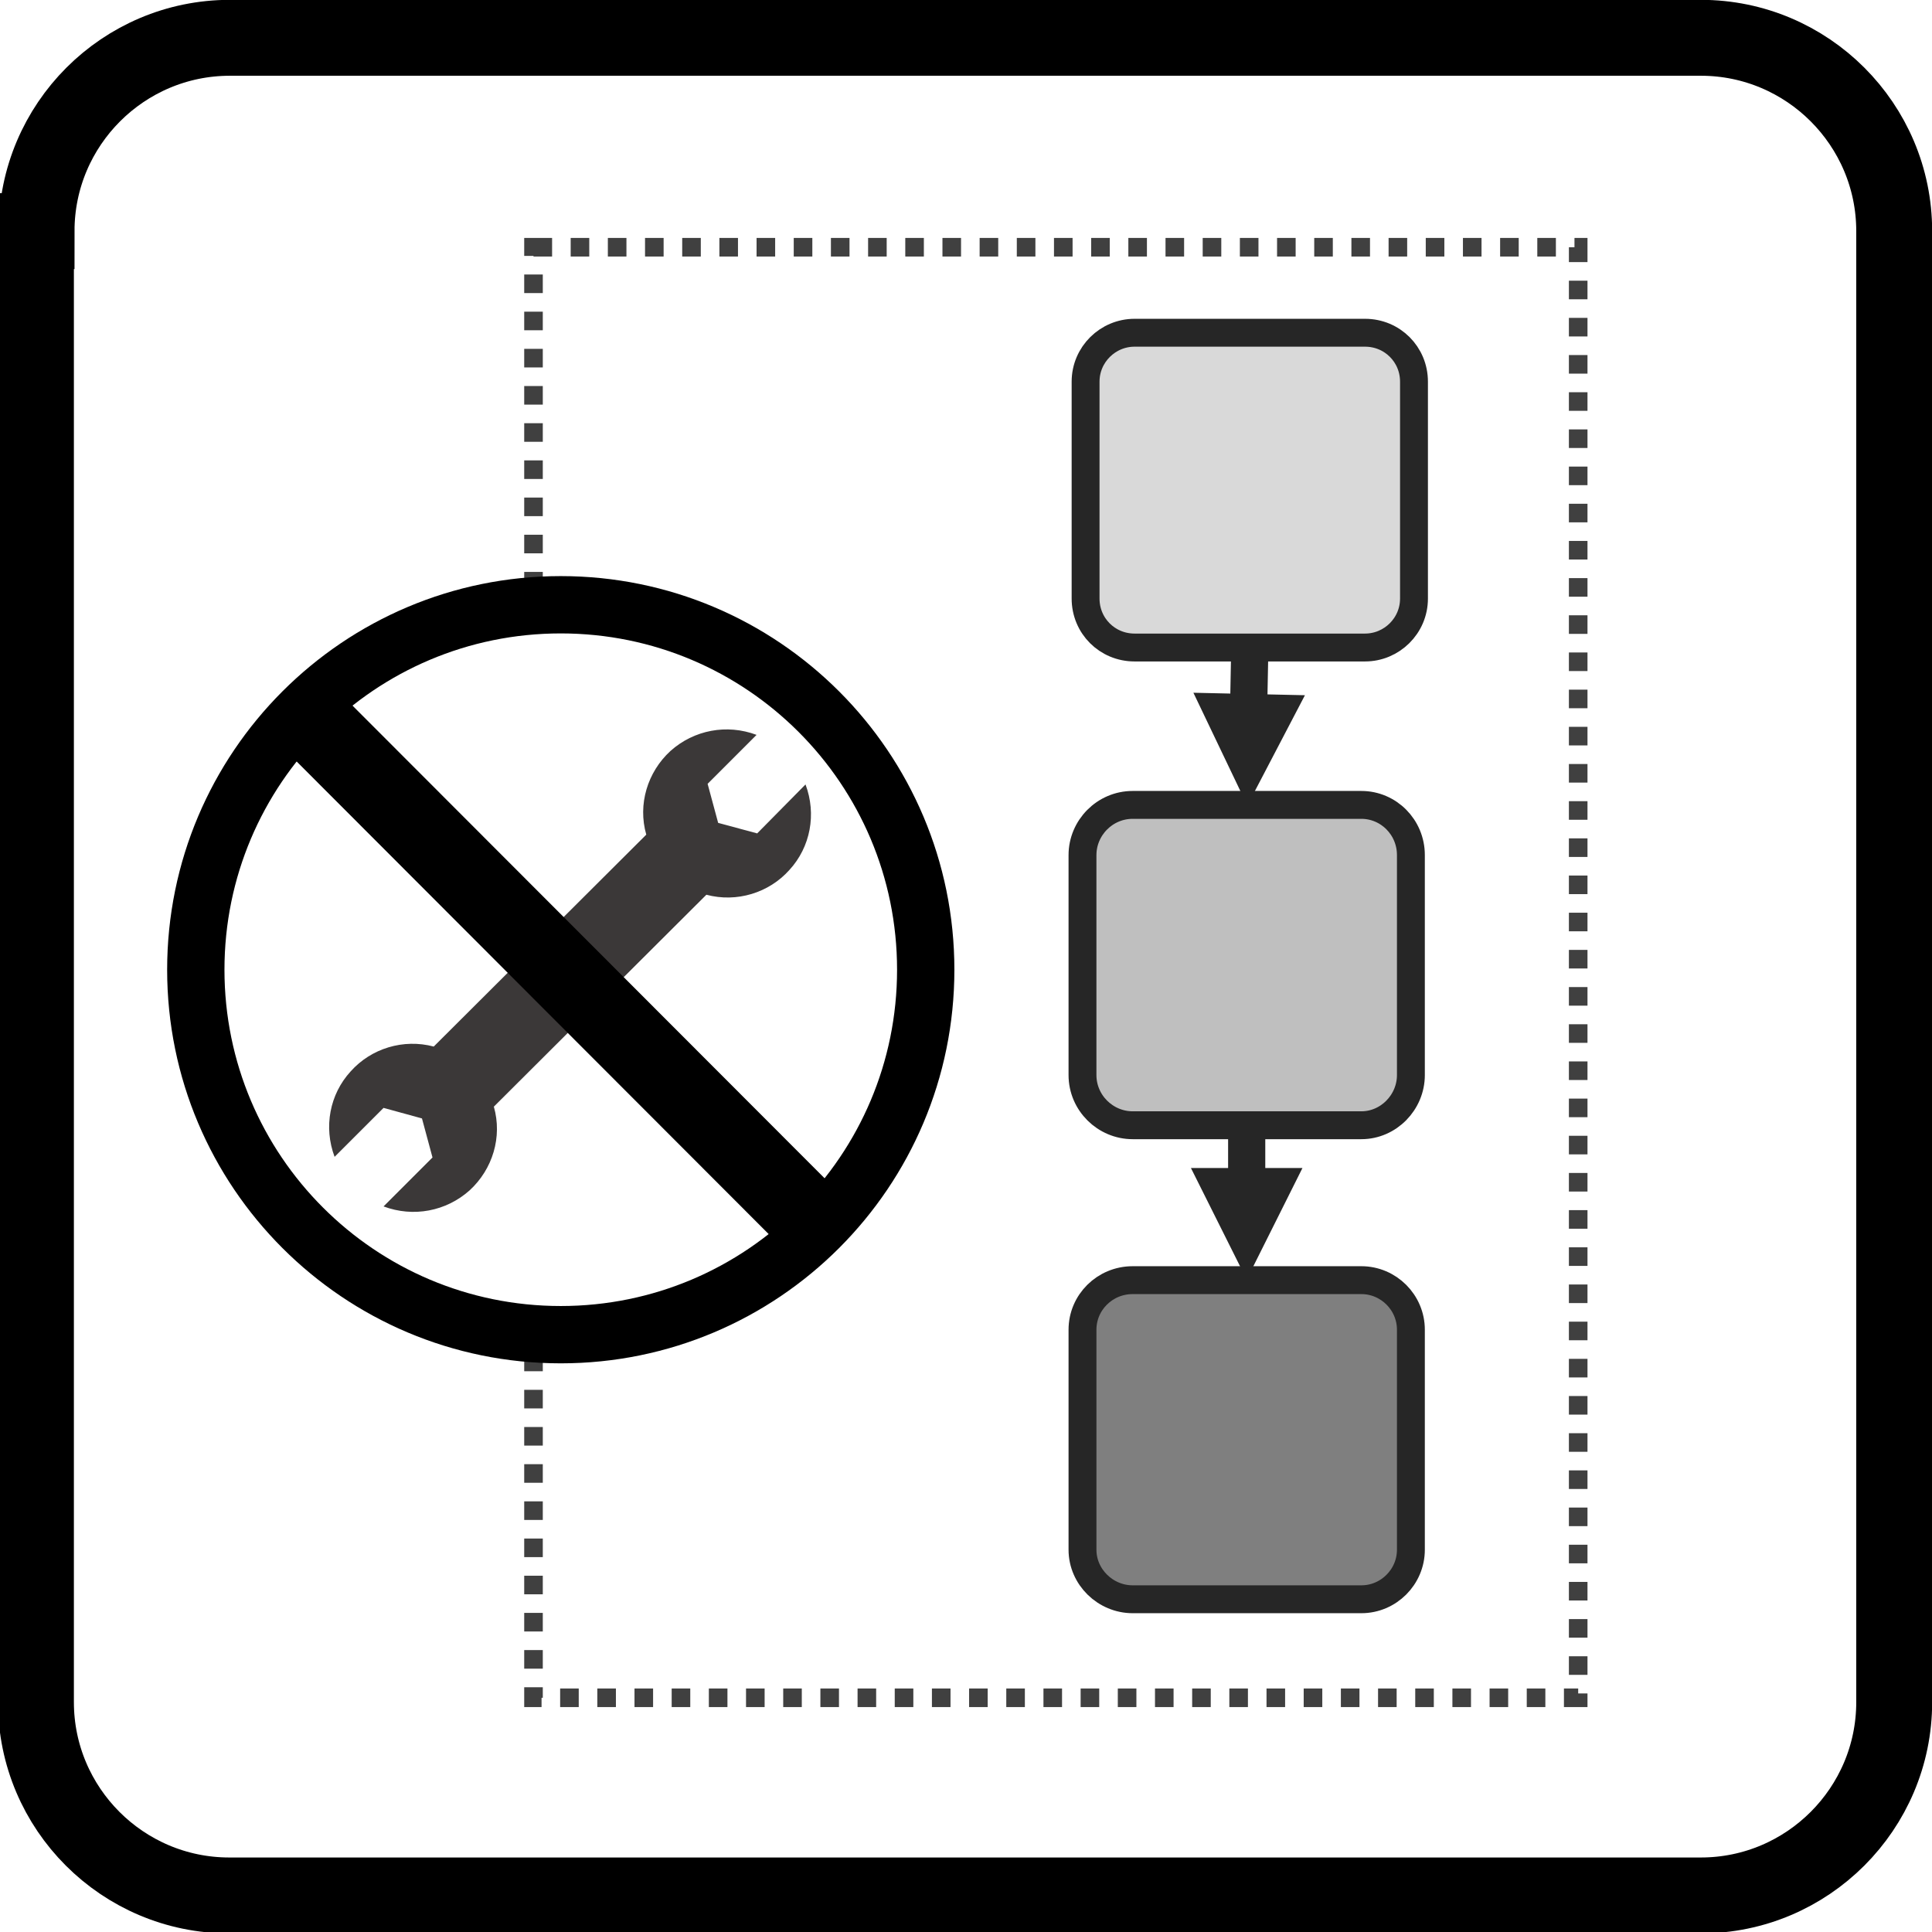
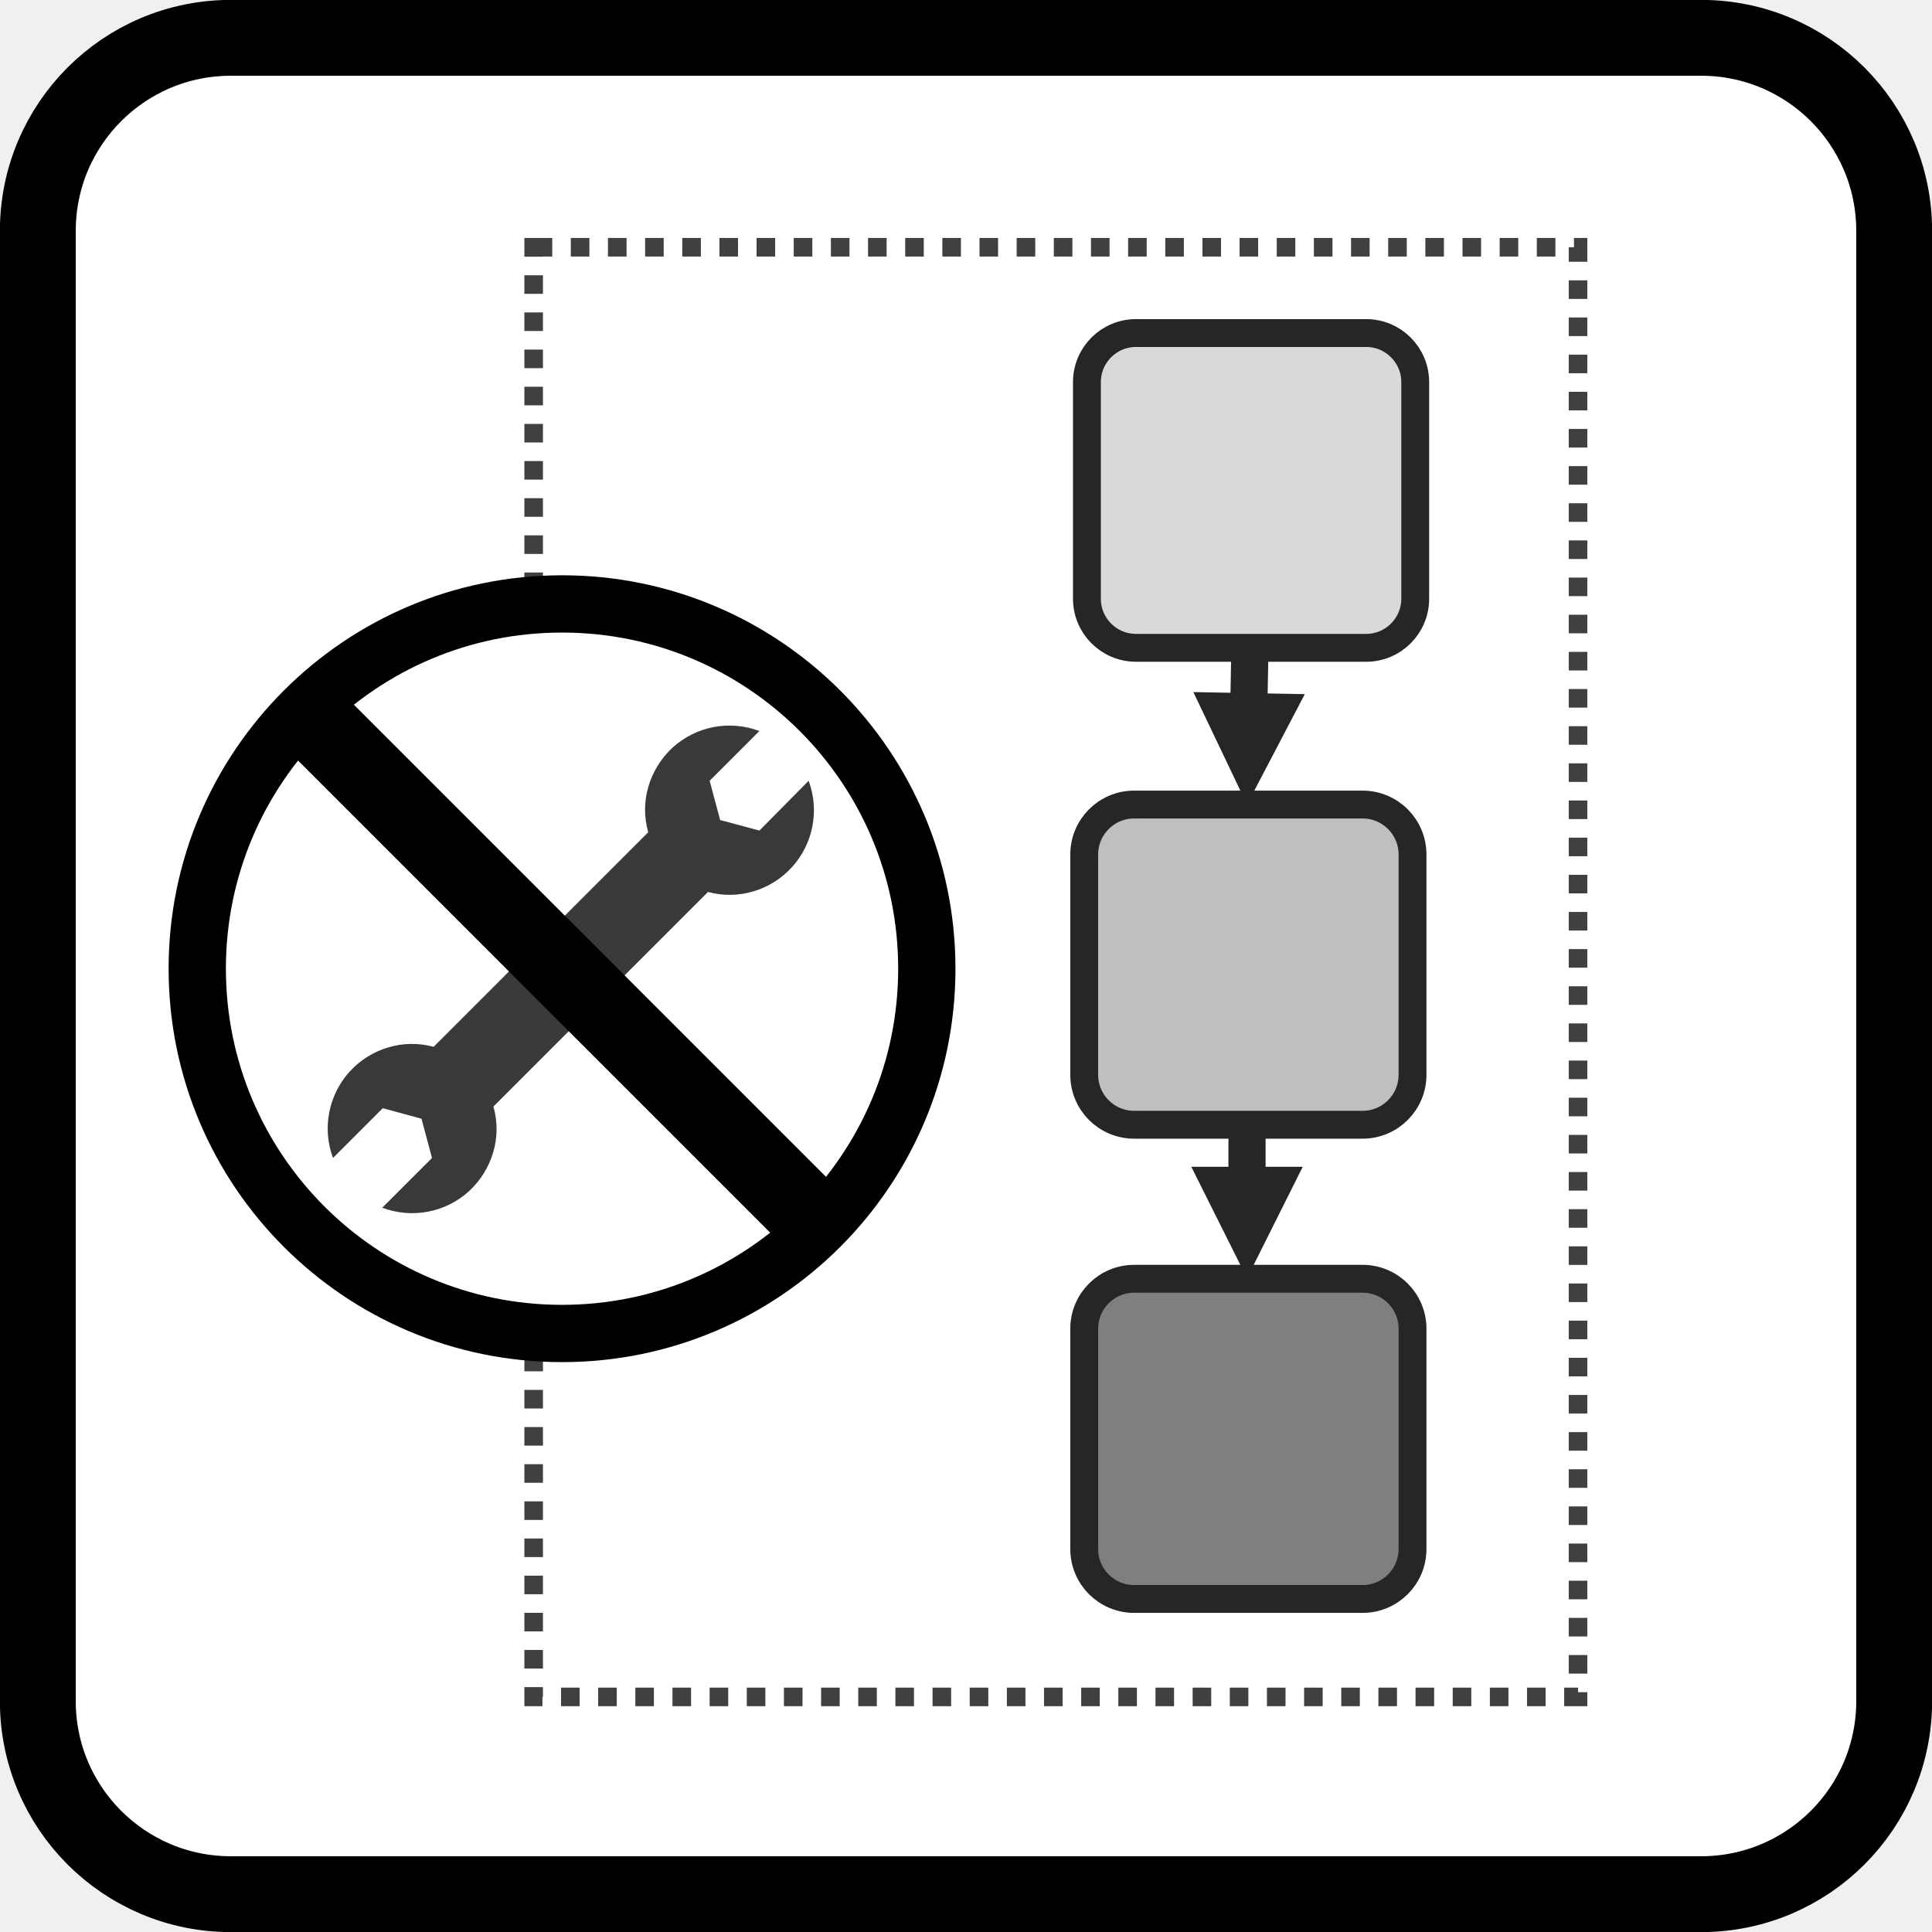
- <svg xmlns="http://www.w3.org/2000/svg" xmlns:xlink="http://www.w3.org/1999/xlink" version="1.1" id="Ebene_1" x="0px" y="0px" viewBox="0 0 311.8 311.8" style="enable-background:new 0 0 311.8 311.8;" xml:space="preserve">
-   <style type="text/css">
- 	.st0{clip-path:url(#SVGID_2_);fill-rule:evenodd;clip-rule:evenodd;fill:#FFFFFF;}
- 	.st1{fill-rule:evenodd;clip-rule:evenodd;fill:#FFFFFF;}
- 	.st2{clip-path:url(#SVGID_4_);fill:none;stroke:#000000;stroke-width:12.25;stroke-miterlimit:10;}
- 	.st3{fill:none;stroke:#404040;stroke-width:3;stroke-miterlimit:10;stroke-dasharray:3,3;}
- 	.st4{fill:#262626;}
- 	.st5{fill-rule:evenodd;clip-rule:evenodd;fill:#BFBFBF;}
- 	.st6{fill:none;stroke:#262626;stroke-width:4.5;stroke-miterlimit:10;}
- 	.st7{fill-rule:evenodd;clip-rule:evenodd;fill:#7F7F7F;}
- 	.st8{fill-rule:evenodd;clip-rule:evenodd;fill:#D9D9D9;}
- 	.st9{fill:none;stroke:#000000;stroke-width:9.25;stroke-miterlimit:10;}
- 	.st10{clip-path:url(#SVGID_6_);}
- 	.st11{clip-path:url(#SVGID_8_);fill:#3B3838;}
- 	.st12{fill:none;stroke:#000000;stroke-width:12.75;stroke-miterlimit:10;}
- </style>
-   <g>
-     <defs>
-       <rect id="SVGID_1_" y="0" width="311.8" height="311.8" />
-     </defs>
-     <clipPath id="SVGID_2_">
-       <use xlink:href="#SVGID_1_" style="overflow:visible;" />
+ <svg xmlns="http://www.w3.org/2000/svg" width="1430" height="1430" xml:space="preserve" overflow="hidden">
+   <defs>
+     <clipPath id="clip0">
+       <rect x="-1" y="0" width="1430" height="1430" />
    </clipPath>
-     <rect y="0" class="st0" width="311.8" height="311.8" />
+     <clipPath id="clip1">
+       <rect x="225" y="521" width="394" height="394" />
+     </clipPath>
+     <clipPath id="clip2">
+       <rect x="225" y="521" width="394" height="394" />
+     </clipPath>
+     <clipPath id="clip3">
+       <rect x="225" y="521" width="394" height="394" />
+     </clipPath>
+   </defs>
+   <g clip-path="url(#clip0)" transform="translate(1 0)">
+     <path d="M27 170.841C27 91.952 90.952 28 169.841 28L1258.16 28C1337.05 28 1401 91.952 1401 170.841L1401 1259.16C1401 1338.05 1337.05 1402 1258.16 1402L169.841 1402C90.952 1402 27 1338.05 27 1259.16Z" stroke="#000000" stroke-width="56.146" stroke-miterlimit="8" fill="#FFFFFF" fill-rule="evenodd" />
+     <rect x="394" y="183" width="773" height="1073" stroke="#404040" stroke-width="13.75" stroke-miterlimit="8" stroke-dasharray="13.75 13.75" fill="none" />
+     <path d="M935.75 832 935.75 877.343 908.25 877.344 908.25 832ZM963.25 863.593 922 946.094 880.75 863.594Z" fill="#262626" />
+     <path d="M801.5 632.467C801.5 612.051 818.051 595.5 838.467 595.5L1007.53 595.5C1027.95 595.5 1044.5 612.051 1044.5 632.467L1044.5 795.533C1044.5 815.949 1027.95 832.5 1007.53 832.5L838.467 832.5C818.051 832.5 801.5 815.949 801.5 795.533Z" stroke="#262626" stroke-width="20.625" stroke-miterlimit="8" fill="#BFBFBF" fill-rule="evenodd" />
+     <path d="M801.5 983.467C801.5 963.051 818.051 946.5 838.467 946.5L1007.53 946.5C1027.95 946.5 1044.5 963.051 1044.5 983.467L1044.5 1146.53C1044.5 1166.95 1027.95 1183.5 1007.53 1183.5L838.467 1183.5C818.051 1183.5 801.5 1166.95 801.5 1146.53Z" stroke="#262626" stroke-width="20.625" stroke-miterlimit="8" fill="#7F7F7F" fill-rule="evenodd" />
+     <path d="M803.5 282.843C803.5 262.771 819.771 246.5 839.843 246.5L1010.16 246.5C1030.23 246.5 1046.5 262.771 1046.5 282.843L1046.5 443.157C1046.5 463.229 1030.23 479.5 1010.16 479.5L839.843 479.5C819.771 479.5 803.5 463.229 803.5 443.157Z" stroke="#262626" stroke-width="20.625" stroke-miterlimit="8" fill="#D9D9D9" fill-rule="evenodd" />
+     <path d="M13.748-0.253 14.628 47.513-12.867 48.02-13.748 0.253ZM41.87 33.258 2.148 116.505-40.616 34.779Z" fill="#262626" transform="matrix(-1 0 0 1 924.148 479)" />
+     <path d="M145 717C145 567.883 265.883 447 415 447 564.117 447 685 567.883 685 717 685 866.117 564.117 987 415 987 265.883 987 145 866.117 145 717Z" stroke="#000000" stroke-width="42.396" stroke-miterlimit="8" fill="#FFFFFF" fill-rule="evenodd" />
+     <g clip-path="url(#clip1)">
+       <g clip-path="url(#clip2)">
+         <g clip-path="url(#clip3)">
+           <path d="M561.097 614.747 532.031 606.969 524.253 577.903 561.097 541.06C538.991 532.872 514.428 537.375 496.825 553.341 479.631 569.306 472.263 593.459 478.813 615.975L319.975 774.813C297.46 768.672 273.306 776.041 257.75 793.234 242.194 810.428 237.281 834.991 245.469 857.097L282.313 820.253 310.969 828.031 318.747 857.097 281.903 893.941C304.01 902.128 328.572 897.625 346.175 881.659 363.369 865.694 370.738 841.541 364.188 819.025L523.025 660.188C545.541 666.328 569.694 658.959 585.25 641.766 600.806 624.572 605.719 600.009 597.531 577.903L561.097 614.747Z" fill="#3B3838" />
+         </g>
+       </g>
+     </g>
+     <path d="M224 526 605.829 907.831" stroke="#000000" stroke-width="58.438" stroke-miterlimit="8" fill="none" fill-rule="evenodd" />
  </g>
-   <path class="st1" d="M5.9,37.3c0-17.2,14-31.2,31.2-31.2h237.4c17.2,0,31.2,14,31.2,31.2v237.4c0,17.2-14,31.2-31.2,31.2H37  c-17.2,0-31.2-14-31.2-31.2V37.3z" />
-   <g>
-     <defs>
-       <rect id="SVGID_3_" y="0" width="311.8" height="311.8" />
-     </defs>
-     <clipPath id="SVGID_4_">
-       <use xlink:href="#SVGID_3_" style="overflow:visible;" />
-     </clipPath>
-     <path class="st2" d="M5.9,37.3c0-17.2,14-31.2,31.2-31.2h237.4c17.2,0,31.2,14,31.2,31.2v237.4c0,17.2-14,31.2-31.2,31.2H37   c-17.2,0-31.2-14-31.2-31.2V37.3z" />
-   </g>
-   <rect x="86.1" y="39.9" class="st3" width="168.6" height="234.1" />
-   <path class="st4" d="M210.2,188.5l-9,18l-9-18H210.2z M204.2,181.6v9.9h-6v-9.9H204.2z" />
-   <path class="st5" d="M174.7,138c0-4.4,3.6-8.1,8.1-8.1h36.9c4.4,0,8,3.6,8,8.1v35.5c0,4.4-3.6,8.1-8,8.1h-36.9  c-4.4,0-8.1-3.6-8.1-8.1V138z" />
-   <path class="st6" d="M174.7,138c0-4.4,3.6-8.1,8.1-8.1h36.9c4.4,0,8,3.6,8,8.1v35.5c0,4.4-3.6,8.1-8,8.1h-36.9  c-4.4,0-8.1-3.6-8.1-8.1V138z" />
-   <path class="st7" d="M174.7,214.6c0-4.4,3.6-8,8.1-8h36.9c4.4,0,8,3.6,8,8v35.5c0,4.4-3.6,8-8,8h-36.9c-4.4,0-8.1-3.6-8.1-8V214.6z" />
-   <path class="st6" d="M174.7,214.6c0-4.4,3.6-8,8.1-8h36.9c4.4,0,8,3.6,8,8v35.5c0,4.4-3.6,8-8,8h-36.9c-4.4,0-8.1-3.6-8.1-8V214.6z" />
-   <path class="st8" d="M175.2,61.6c0-4.4,3.6-7.9,7.9-7.9h37.2c4.4,0,7.9,3.5,7.9,7.9v35c0,4.4-3.6,7.9-7.9,7.9h-37.2  c-4.4,0-7.9-3.5-7.9-7.9V61.6z" />
-   <path class="st6" d="M175.2,61.6c0-4.4,3.6-7.9,7.9-7.9h37.2c4.4,0,7.9,3.5,7.9,7.9v35c0,4.4-3.6,7.9-7.9,7.9h-37.2  c-4.4,0-7.9-3.5-7.9-7.9V61.6z" />
-   <path class="st4" d="M192.6,111.8l8.7,18.2l9.3-17.8L192.6,111.8z M198.7,104.5l-0.2,10.4l6,0.1l0.2-10.4L198.7,104.5z" />
-   <circle class="st1" cx="90.5" cy="156.5" r="58.9" />
-   <circle class="st9" cx="90.5" cy="156.5" r="58.9" />
-   <g>
-     <defs>
-       <rect id="SVGID_5_" x="49.1" y="113.6" width="85.8" height="85.7" />
-     </defs>
-     <clipPath id="SVGID_6_">
-       <use xlink:href="#SVGID_5_" style="overflow:visible;" />
-     </clipPath>
-     <g class="st10">
-       <defs>
-         <rect id="SVGID_7_" x="49.1" y="113.6" width="85.8" height="85.7" />
-       </defs>
-       <clipPath id="SVGID_8_">
-         <use xlink:href="#SVGID_7_" style="overflow:visible;" />
-       </clipPath>
-       <path class="st11" d="M122.2,134.5l-6.3-1.7l-1.7-6.3l7.9-7.9c-4.8-1.8-10.1-0.8-13.9,2.6c-3.7,3.4-5.3,8.6-3.9,13.5l-34.3,34.2    c-4.9-1.3-10.1,0.3-13.4,4c-3.4,3.7-4.4,9-2.6,13.8l7.9-7.9l6.2,1.7l1.7,6.3l-7.9,7.9c4.8,1.8,10.1,0.8,13.9-2.6    c3.7-3.4,5.3-8.6,3.9-13.5l34.3-34.2c4.9,1.3,10.1-0.3,13.4-4c3.4-3.7,4.4-9,2.6-13.8L122.2,134.5z" />
-     </g>
-   </g>
-   <line class="st12" x1="48.8" y1="114.8" x2="132.1" y2="198.2" />
</svg>
